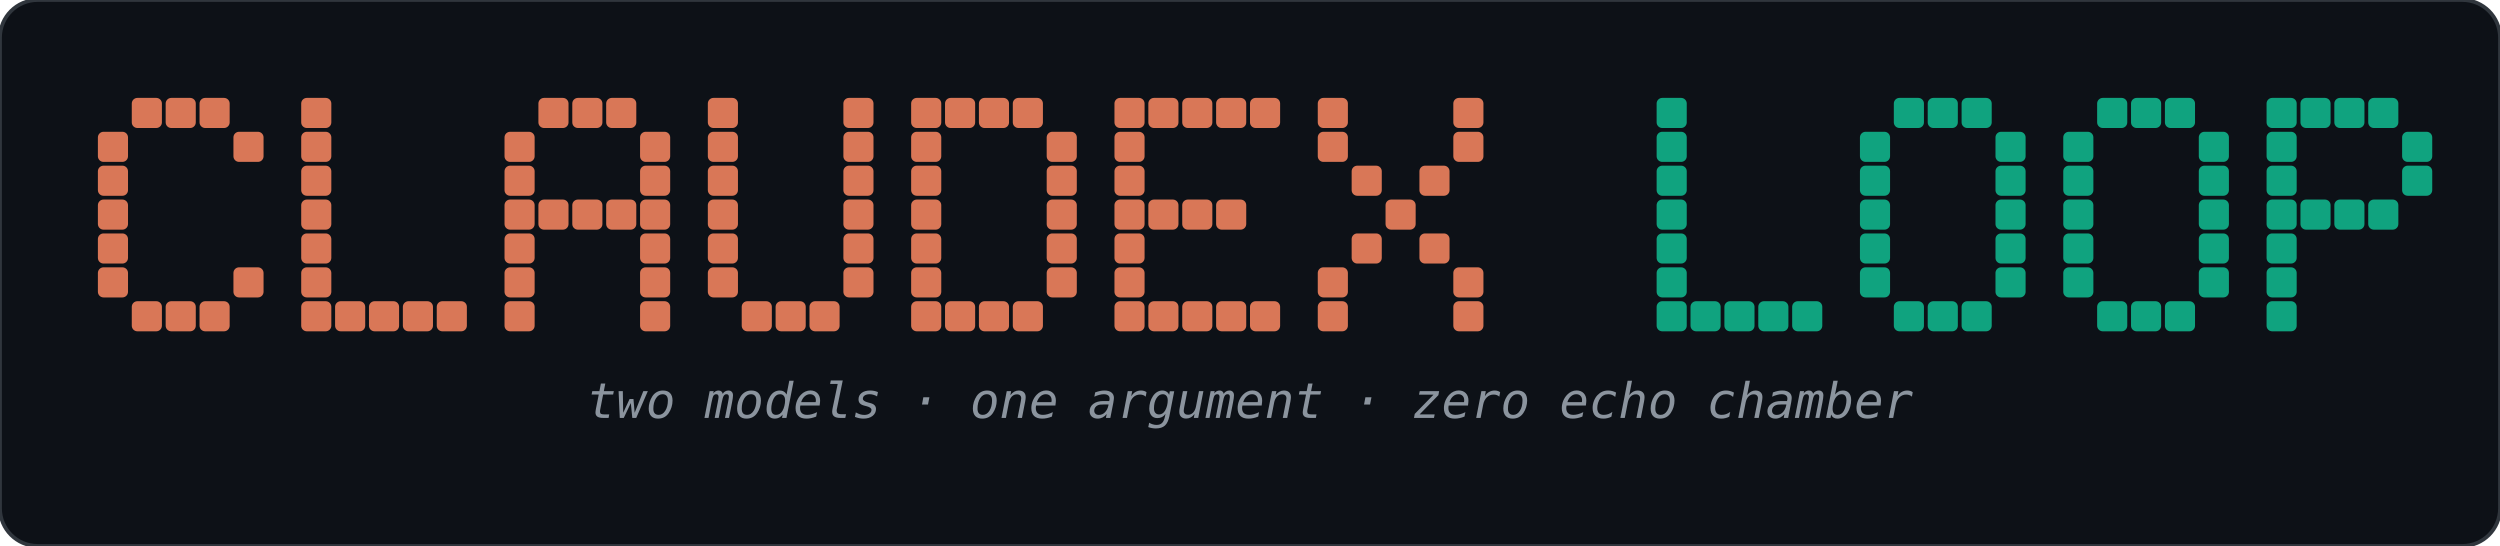
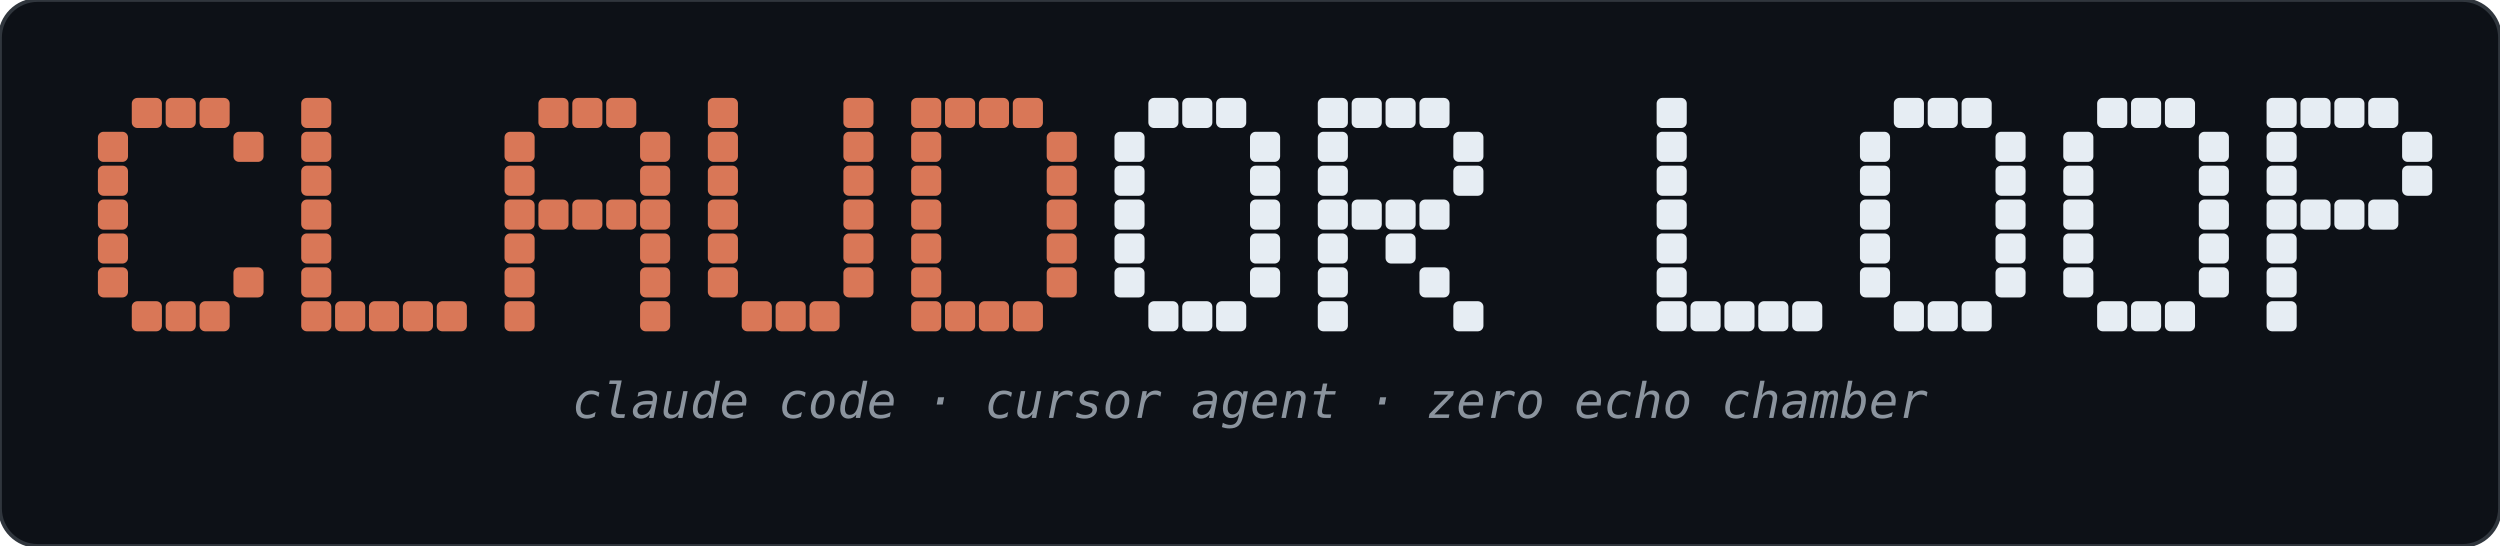
- <svg xmlns="http://www.w3.org/2000/svg" viewBox="0 0 664 145" width="664" height="145" role="img" aria-label="CLAUDEX LOOP">
+ <svg xmlns="http://www.w3.org/2000/svg" viewBox="0 0 664 145" width="664" height="145" role="img" aria-label="CLAUDOR LOOP">
  <rect width="664" height="145" rx="10" fill="#0d1117" stroke="#30363d" />
  <rect x="35" y="26" width="8" height="8" rx="1.5" fill="#d97757" />
  <rect x="44" y="26" width="8" height="8" rx="1.5" fill="#d97757" />
  <rect x="53" y="26" width="8" height="8" rx="1.5" fill="#d97757" />
  <rect x="26" y="35" width="8" height="8" rx="1.5" fill="#d97757" />
  <rect x="62" y="35" width="8" height="8" rx="1.5" fill="#d97757" />
  <rect x="26" y="44" width="8" height="8" rx="1.5" fill="#d97757" />
  <rect x="26" y="53" width="8" height="8" rx="1.5" fill="#d97757" />
  <rect x="26" y="62" width="8" height="8" rx="1.5" fill="#d97757" />
  <rect x="26" y="71" width="8" height="8" rx="1.5" fill="#d97757" />
  <rect x="62" y="71" width="8" height="8" rx="1.5" fill="#d97757" />
  <rect x="35" y="80" width="8" height="8" rx="1.5" fill="#d97757" />
  <rect x="44" y="80" width="8" height="8" rx="1.5" fill="#d97757" />
  <rect x="53" y="80" width="8" height="8" rx="1.5" fill="#d97757" />
  <rect x="80" y="26" width="8" height="8" rx="1.5" fill="#d97757" />
  <rect x="80" y="35" width="8" height="8" rx="1.5" fill="#d97757" />
  <rect x="80" y="44" width="8" height="8" rx="1.5" fill="#d97757" />
  <rect x="80" y="53" width="8" height="8" rx="1.5" fill="#d97757" />
  <rect x="80" y="62" width="8" height="8" rx="1.5" fill="#d97757" />
  <rect x="80" y="71" width="8" height="8" rx="1.5" fill="#d97757" />
  <rect x="80" y="80" width="8" height="8" rx="1.5" fill="#d97757" />
  <rect x="89" y="80" width="8" height="8" rx="1.5" fill="#d97757" />
  <rect x="98" y="80" width="8" height="8" rx="1.5" fill="#d97757" />
  <rect x="107" y="80" width="8" height="8" rx="1.5" fill="#d97757" />
  <rect x="116" y="80" width="8" height="8" rx="1.5" fill="#d97757" />
  <rect x="143" y="26" width="8" height="8" rx="1.5" fill="#d97757" />
  <rect x="152" y="26" width="8" height="8" rx="1.5" fill="#d97757" />
  <rect x="161" y="26" width="8" height="8" rx="1.5" fill="#d97757" />
  <rect x="134" y="35" width="8" height="8" rx="1.5" fill="#d97757" />
  <rect x="170" y="35" width="8" height="8" rx="1.5" fill="#d97757" />
  <rect x="134" y="44" width="8" height="8" rx="1.5" fill="#d97757" />
  <rect x="170" y="44" width="8" height="8" rx="1.5" fill="#d97757" />
  <rect x="134" y="53" width="8" height="8" rx="1.5" fill="#d97757" />
  <rect x="143" y="53" width="8" height="8" rx="1.5" fill="#d97757" />
  <rect x="152" y="53" width="8" height="8" rx="1.5" fill="#d97757" />
  <rect x="161" y="53" width="8" height="8" rx="1.5" fill="#d97757" />
  <rect x="170" y="53" width="8" height="8" rx="1.5" fill="#d97757" />
  <rect x="134" y="62" width="8" height="8" rx="1.5" fill="#d97757" />
  <rect x="170" y="62" width="8" height="8" rx="1.5" fill="#d97757" />
  <rect x="134" y="71" width="8" height="8" rx="1.5" fill="#d97757" />
  <rect x="170" y="71" width="8" height="8" rx="1.5" fill="#d97757" />
  <rect x="134" y="80" width="8" height="8" rx="1.5" fill="#d97757" />
  <rect x="170" y="80" width="8" height="8" rx="1.5" fill="#d97757" />
  <rect x="188" y="26" width="8" height="8" rx="1.5" fill="#d97757" />
  <rect x="224" y="26" width="8" height="8" rx="1.5" fill="#d97757" />
  <rect x="188" y="35" width="8" height="8" rx="1.5" fill="#d97757" />
  <rect x="224" y="35" width="8" height="8" rx="1.5" fill="#d97757" />
  <rect x="188" y="44" width="8" height="8" rx="1.5" fill="#d97757" />
  <rect x="224" y="44" width="8" height="8" rx="1.5" fill="#d97757" />
  <rect x="188" y="53" width="8" height="8" rx="1.5" fill="#d97757" />
  <rect x="224" y="53" width="8" height="8" rx="1.5" fill="#d97757" />
  <rect x="188" y="62" width="8" height="8" rx="1.5" fill="#d97757" />
  <rect x="224" y="62" width="8" height="8" rx="1.5" fill="#d97757" />
  <rect x="188" y="71" width="8" height="8" rx="1.5" fill="#d97757" />
  <rect x="224" y="71" width="8" height="8" rx="1.5" fill="#d97757" />
  <rect x="197" y="80" width="8" height="8" rx="1.5" fill="#d97757" />
  <rect x="206" y="80" width="8" height="8" rx="1.5" fill="#d97757" />
  <rect x="215" y="80" width="8" height="8" rx="1.5" fill="#d97757" />
  <rect x="242" y="26" width="8" height="8" rx="1.5" fill="#d97757" />
  <rect x="251" y="26" width="8" height="8" rx="1.5" fill="#d97757" />
  <rect x="260" y="26" width="8" height="8" rx="1.5" fill="#d97757" />
  <rect x="269" y="26" width="8" height="8" rx="1.5" fill="#d97757" />
  <rect x="242" y="35" width="8" height="8" rx="1.5" fill="#d97757" />
  <rect x="278" y="35" width="8" height="8" rx="1.5" fill="#d97757" />
  <rect x="242" y="44" width="8" height="8" rx="1.5" fill="#d97757" />
  <rect x="278" y="44" width="8" height="8" rx="1.5" fill="#d97757" />
  <rect x="242" y="53" width="8" height="8" rx="1.5" fill="#d97757" />
  <rect x="278" y="53" width="8" height="8" rx="1.5" fill="#d97757" />
  <rect x="242" y="62" width="8" height="8" rx="1.5" fill="#d97757" />
  <rect x="278" y="62" width="8" height="8" rx="1.5" fill="#d97757" />
  <rect x="242" y="71" width="8" height="8" rx="1.5" fill="#d97757" />
  <rect x="278" y="71" width="8" height="8" rx="1.5" fill="#d97757" />
  <rect x="242" y="80" width="8" height="8" rx="1.5" fill="#d97757" />
  <rect x="251" y="80" width="8" height="8" rx="1.5" fill="#d97757" />
  <rect x="260" y="80" width="8" height="8" rx="1.5" fill="#d97757" />
  <rect x="269" y="80" width="8" height="8" rx="1.5" fill="#d97757" />
-   <rect x="296" y="26" width="8" height="8" rx="1.5" fill="#d97757" />
-   <rect x="305" y="26" width="8" height="8" rx="1.5" fill="#d97757" />
-   <rect x="314" y="26" width="8" height="8" rx="1.5" fill="#d97757" />
-   <rect x="323" y="26" width="8" height="8" rx="1.5" fill="#d97757" />
-   <rect x="332" y="26" width="8" height="8" rx="1.5" fill="#d97757" />
-   <rect x="296" y="35" width="8" height="8" rx="1.5" fill="#d97757" />
-   <rect x="296" y="44" width="8" height="8" rx="1.5" fill="#d97757" />
-   <rect x="296" y="53" width="8" height="8" rx="1.5" fill="#d97757" />
-   <rect x="305" y="53" width="8" height="8" rx="1.5" fill="#d97757" />
-   <rect x="314" y="53" width="8" height="8" rx="1.5" fill="#d97757" />
-   <rect x="323" y="53" width="8" height="8" rx="1.5" fill="#d97757" />
-   <rect x="296" y="62" width="8" height="8" rx="1.5" fill="#d97757" />
-   <rect x="296" y="71" width="8" height="8" rx="1.5" fill="#d97757" />
-   <rect x="296" y="80" width="8" height="8" rx="1.5" fill="#d97757" />
-   <rect x="305" y="80" width="8" height="8" rx="1.5" fill="#d97757" />
-   <rect x="314" y="80" width="8" height="8" rx="1.5" fill="#d97757" />
-   <rect x="323" y="80" width="8" height="8" rx="1.5" fill="#d97757" />
-   <rect x="332" y="80" width="8" height="8" rx="1.5" fill="#d97757" />
-   <rect x="350" y="26" width="8" height="8" rx="1.5" fill="#d97757" />
-   <rect x="386" y="26" width="8" height="8" rx="1.5" fill="#d97757" />
-   <rect x="350" y="35" width="8" height="8" rx="1.5" fill="#d97757" />
-   <rect x="386" y="35" width="8" height="8" rx="1.5" fill="#d97757" />
-   <rect x="359" y="44" width="8" height="8" rx="1.5" fill="#d97757" />
-   <rect x="377" y="44" width="8" height="8" rx="1.5" fill="#d97757" />
-   <rect x="368" y="53" width="8" height="8" rx="1.5" fill="#d97757" />
-   <rect x="359" y="62" width="8" height="8" rx="1.5" fill="#d97757" />
-   <rect x="377" y="62" width="8" height="8" rx="1.5" fill="#d97757" />
-   <rect x="350" y="71" width="8" height="8" rx="1.5" fill="#d97757" />
-   <rect x="386" y="71" width="8" height="8" rx="1.5" fill="#d97757" />
-   <rect x="350" y="80" width="8" height="8" rx="1.5" fill="#d97757" />
-   <rect x="386" y="80" width="8" height="8" rx="1.5" fill="#d97757" />
-   <rect x="440" y="26" width="8" height="8" rx="1.5" fill="#10a37f" />
-   <rect x="440" y="35" width="8" height="8" rx="1.5" fill="#10a37f" />
-   <rect x="440" y="44" width="8" height="8" rx="1.5" fill="#10a37f" />
-   <rect x="440" y="53" width="8" height="8" rx="1.5" fill="#10a37f" />
-   <rect x="440" y="62" width="8" height="8" rx="1.5" fill="#10a37f" />
-   <rect x="440" y="71" width="8" height="8" rx="1.5" fill="#10a37f" />
-   <rect x="440" y="80" width="8" height="8" rx="1.5" fill="#10a37f" />
-   <rect x="449" y="80" width="8" height="8" rx="1.5" fill="#10a37f" />
-   <rect x="458" y="80" width="8" height="8" rx="1.5" fill="#10a37f" />
-   <rect x="467" y="80" width="8" height="8" rx="1.5" fill="#10a37f" />
-   <rect x="476" y="80" width="8" height="8" rx="1.5" fill="#10a37f" />
-   <rect x="503" y="26" width="8" height="8" rx="1.5" fill="#10a37f" />
-   <rect x="512" y="26" width="8" height="8" rx="1.5" fill="#10a37f" />
-   <rect x="521" y="26" width="8" height="8" rx="1.5" fill="#10a37f" />
-   <rect x="494" y="35" width="8" height="8" rx="1.5" fill="#10a37f" />
-   <rect x="530" y="35" width="8" height="8" rx="1.5" fill="#10a37f" />
-   <rect x="494" y="44" width="8" height="8" rx="1.5" fill="#10a37f" />
-   <rect x="530" y="44" width="8" height="8" rx="1.5" fill="#10a37f" />
-   <rect x="494" y="53" width="8" height="8" rx="1.5" fill="#10a37f" />
-   <rect x="530" y="53" width="8" height="8" rx="1.5" fill="#10a37f" />
-   <rect x="494" y="62" width="8" height="8" rx="1.5" fill="#10a37f" />
-   <rect x="530" y="62" width="8" height="8" rx="1.5" fill="#10a37f" />
-   <rect x="494" y="71" width="8" height="8" rx="1.5" fill="#10a37f" />
-   <rect x="530" y="71" width="8" height="8" rx="1.5" fill="#10a37f" />
-   <rect x="503" y="80" width="8" height="8" rx="1.5" fill="#10a37f" />
-   <rect x="512" y="80" width="8" height="8" rx="1.5" fill="#10a37f" />
-   <rect x="521" y="80" width="8" height="8" rx="1.5" fill="#10a37f" />
-   <rect x="557" y="26" width="8" height="8" rx="1.5" fill="#10a37f" />
-   <rect x="566" y="26" width="8" height="8" rx="1.5" fill="#10a37f" />
-   <rect x="575" y="26" width="8" height="8" rx="1.5" fill="#10a37f" />
-   <rect x="548" y="35" width="8" height="8" rx="1.5" fill="#10a37f" />
-   <rect x="584" y="35" width="8" height="8" rx="1.5" fill="#10a37f" />
-   <rect x="548" y="44" width="8" height="8" rx="1.5" fill="#10a37f" />
-   <rect x="584" y="44" width="8" height="8" rx="1.5" fill="#10a37f" />
-   <rect x="548" y="53" width="8" height="8" rx="1.5" fill="#10a37f" />
-   <rect x="584" y="53" width="8" height="8" rx="1.5" fill="#10a37f" />
-   <rect x="548" y="62" width="8" height="8" rx="1.5" fill="#10a37f" />
-   <rect x="584" y="62" width="8" height="8" rx="1.5" fill="#10a37f" />
-   <rect x="548" y="71" width="8" height="8" rx="1.5" fill="#10a37f" />
-   <rect x="584" y="71" width="8" height="8" rx="1.5" fill="#10a37f" />
-   <rect x="557" y="80" width="8" height="8" rx="1.5" fill="#10a37f" />
-   <rect x="566" y="80" width="8" height="8" rx="1.5" fill="#10a37f" />
-   <rect x="575" y="80" width="8" height="8" rx="1.5" fill="#10a37f" />
-   <rect x="602" y="26" width="8" height="8" rx="1.5" fill="#10a37f" />
-   <rect x="611" y="26" width="8" height="8" rx="1.5" fill="#10a37f" />
-   <rect x="620" y="26" width="8" height="8" rx="1.5" fill="#10a37f" />
-   <rect x="629" y="26" width="8" height="8" rx="1.5" fill="#10a37f" />
-   <rect x="602" y="35" width="8" height="8" rx="1.5" fill="#10a37f" />
-   <rect x="638" y="35" width="8" height="8" rx="1.5" fill="#10a37f" />
-   <rect x="602" y="44" width="8" height="8" rx="1.5" fill="#10a37f" />
-   <rect x="638" y="44" width="8" height="8" rx="1.5" fill="#10a37f" />
-   <rect x="602" y="53" width="8" height="8" rx="1.5" fill="#10a37f" />
-   <rect x="611" y="53" width="8" height="8" rx="1.5" fill="#10a37f" />
-   <rect x="620" y="53" width="8" height="8" rx="1.5" fill="#10a37f" />
-   <rect x="629" y="53" width="8" height="8" rx="1.5" fill="#10a37f" />
-   <rect x="602" y="62" width="8" height="8" rx="1.5" fill="#10a37f" />
-   <rect x="602" y="71" width="8" height="8" rx="1.5" fill="#10a37f" />
-   <rect x="602" y="80" width="8" height="8" rx="1.5" fill="#10a37f" />
-   <text x="332.0" y="111" fill="#8b949e" font-size="13" text-anchor="middle" font-style="italic" font-family="ui-monospace,SFMono-Regular,Menlo,Consolas,monospace">two models · one argument · zero echo chamber</text>
+   <rect x="305" y="26" width="8" height="8" rx="1.5" fill="#e6edf3" />
+   <rect x="314" y="26" width="8" height="8" rx="1.5" fill="#e6edf3" />
+   <rect x="323" y="26" width="8" height="8" rx="1.5" fill="#e6edf3" />
+   <rect x="296" y="35" width="8" height="8" rx="1.5" fill="#e6edf3" />
+   <rect x="332" y="35" width="8" height="8" rx="1.5" fill="#e6edf3" />
+   <rect x="296" y="44" width="8" height="8" rx="1.5" fill="#e6edf3" />
+   <rect x="332" y="44" width="8" height="8" rx="1.5" fill="#e6edf3" />
+   <rect x="296" y="53" width="8" height="8" rx="1.5" fill="#e6edf3" />
+   <rect x="332" y="53" width="8" height="8" rx="1.5" fill="#e6edf3" />
+   <rect x="296" y="62" width="8" height="8" rx="1.5" fill="#e6edf3" />
+   <rect x="332" y="62" width="8" height="8" rx="1.5" fill="#e6edf3" />
+   <rect x="296" y="71" width="8" height="8" rx="1.5" fill="#e6edf3" />
+   <rect x="332" y="71" width="8" height="8" rx="1.5" fill="#e6edf3" />
+   <rect x="305" y="80" width="8" height="8" rx="1.5" fill="#e6edf3" />
+   <rect x="314" y="80" width="8" height="8" rx="1.5" fill="#e6edf3" />
+   <rect x="323" y="80" width="8" height="8" rx="1.5" fill="#e6edf3" />
+   <rect x="350" y="26" width="8" height="8" rx="1.5" fill="#e6edf3" />
+   <rect x="359" y="26" width="8" height="8" rx="1.5" fill="#e6edf3" />
+   <rect x="368" y="26" width="8" height="8" rx="1.5" fill="#e6edf3" />
+   <rect x="377" y="26" width="8" height="8" rx="1.5" fill="#e6edf3" />
+   <rect x="350" y="35" width="8" height="8" rx="1.5" fill="#e6edf3" />
+   <rect x="386" y="35" width="8" height="8" rx="1.5" fill="#e6edf3" />
+   <rect x="350" y="44" width="8" height="8" rx="1.5" fill="#e6edf3" />
+   <rect x="386" y="44" width="8" height="8" rx="1.5" fill="#e6edf3" />
+   <rect x="350" y="53" width="8" height="8" rx="1.5" fill="#e6edf3" />
+   <rect x="359" y="53" width="8" height="8" rx="1.5" fill="#e6edf3" />
+   <rect x="368" y="53" width="8" height="8" rx="1.5" fill="#e6edf3" />
+   <rect x="377" y="53" width="8" height="8" rx="1.5" fill="#e6edf3" />
+   <rect x="350" y="62" width="8" height="8" rx="1.5" fill="#e6edf3" />
+   <rect x="368" y="62" width="8" height="8" rx="1.5" fill="#e6edf3" />
+   <rect x="350" y="71" width="8" height="8" rx="1.5" fill="#e6edf3" />
+   <rect x="377" y="71" width="8" height="8" rx="1.5" fill="#e6edf3" />
+   <rect x="350" y="80" width="8" height="8" rx="1.5" fill="#e6edf3" />
+   <rect x="386" y="80" width="8" height="8" rx="1.5" fill="#e6edf3" />
+   <rect x="440" y="26" width="8" height="8" rx="1.5" fill="#e6edf3" />
+   <rect x="440" y="35" width="8" height="8" rx="1.5" fill="#e6edf3" />
+   <rect x="440" y="44" width="8" height="8" rx="1.5" fill="#e6edf3" />
+   <rect x="440" y="53" width="8" height="8" rx="1.5" fill="#e6edf3" />
+   <rect x="440" y="62" width="8" height="8" rx="1.5" fill="#e6edf3" />
+   <rect x="440" y="71" width="8" height="8" rx="1.5" fill="#e6edf3" />
+   <rect x="440" y="80" width="8" height="8" rx="1.5" fill="#e6edf3" />
+   <rect x="449" y="80" width="8" height="8" rx="1.5" fill="#e6edf3" />
+   <rect x="458" y="80" width="8" height="8" rx="1.5" fill="#e6edf3" />
+   <rect x="467" y="80" width="8" height="8" rx="1.5" fill="#e6edf3" />
+   <rect x="476" y="80" width="8" height="8" rx="1.5" fill="#e6edf3" />
+   <rect x="503" y="26" width="8" height="8" rx="1.5" fill="#e6edf3" />
+   <rect x="512" y="26" width="8" height="8" rx="1.5" fill="#e6edf3" />
+   <rect x="521" y="26" width="8" height="8" rx="1.5" fill="#e6edf3" />
+   <rect x="494" y="35" width="8" height="8" rx="1.5" fill="#e6edf3" />
+   <rect x="530" y="35" width="8" height="8" rx="1.5" fill="#e6edf3" />
+   <rect x="494" y="44" width="8" height="8" rx="1.5" fill="#e6edf3" />
+   <rect x="530" y="44" width="8" height="8" rx="1.5" fill="#e6edf3" />
+   <rect x="494" y="53" width="8" height="8" rx="1.5" fill="#e6edf3" />
+   <rect x="530" y="53" width="8" height="8" rx="1.5" fill="#e6edf3" />
+   <rect x="494" y="62" width="8" height="8" rx="1.5" fill="#e6edf3" />
+   <rect x="530" y="62" width="8" height="8" rx="1.5" fill="#e6edf3" />
+   <rect x="494" y="71" width="8" height="8" rx="1.5" fill="#e6edf3" />
+   <rect x="530" y="71" width="8" height="8" rx="1.5" fill="#e6edf3" />
+   <rect x="503" y="80" width="8" height="8" rx="1.5" fill="#e6edf3" />
+   <rect x="512" y="80" width="8" height="8" rx="1.5" fill="#e6edf3" />
+   <rect x="521" y="80" width="8" height="8" rx="1.5" fill="#e6edf3" />
+   <rect x="557" y="26" width="8" height="8" rx="1.5" fill="#e6edf3" />
+   <rect x="566" y="26" width="8" height="8" rx="1.5" fill="#e6edf3" />
+   <rect x="575" y="26" width="8" height="8" rx="1.5" fill="#e6edf3" />
+   <rect x="548" y="35" width="8" height="8" rx="1.5" fill="#e6edf3" />
+   <rect x="584" y="35" width="8" height="8" rx="1.5" fill="#e6edf3" />
+   <rect x="548" y="44" width="8" height="8" rx="1.5" fill="#e6edf3" />
+   <rect x="584" y="44" width="8" height="8" rx="1.5" fill="#e6edf3" />
+   <rect x="548" y="53" width="8" height="8" rx="1.5" fill="#e6edf3" />
+   <rect x="584" y="53" width="8" height="8" rx="1.5" fill="#e6edf3" />
+   <rect x="548" y="62" width="8" height="8" rx="1.5" fill="#e6edf3" />
+   <rect x="584" y="62" width="8" height="8" rx="1.5" fill="#e6edf3" />
+   <rect x="548" y="71" width="8" height="8" rx="1.5" fill="#e6edf3" />
+   <rect x="584" y="71" width="8" height="8" rx="1.5" fill="#e6edf3" />
+   <rect x="557" y="80" width="8" height="8" rx="1.5" fill="#e6edf3" />
+   <rect x="566" y="80" width="8" height="8" rx="1.5" fill="#e6edf3" />
+   <rect x="575" y="80" width="8" height="8" rx="1.5" fill="#e6edf3" />
+   <rect x="602" y="26" width="8" height="8" rx="1.5" fill="#e6edf3" />
+   <rect x="611" y="26" width="8" height="8" rx="1.5" fill="#e6edf3" />
+   <rect x="620" y="26" width="8" height="8" rx="1.5" fill="#e6edf3" />
+   <rect x="629" y="26" width="8" height="8" rx="1.5" fill="#e6edf3" />
+   <rect x="602" y="35" width="8" height="8" rx="1.5" fill="#e6edf3" />
+   <rect x="638" y="35" width="8" height="8" rx="1.5" fill="#e6edf3" />
+   <rect x="602" y="44" width="8" height="8" rx="1.5" fill="#e6edf3" />
+   <rect x="638" y="44" width="8" height="8" rx="1.5" fill="#e6edf3" />
+   <rect x="602" y="53" width="8" height="8" rx="1.5" fill="#e6edf3" />
+   <rect x="611" y="53" width="8" height="8" rx="1.5" fill="#e6edf3" />
+   <rect x="620" y="53" width="8" height="8" rx="1.5" fill="#e6edf3" />
+   <rect x="629" y="53" width="8" height="8" rx="1.5" fill="#e6edf3" />
+   <rect x="602" y="62" width="8" height="8" rx="1.5" fill="#e6edf3" />
+   <rect x="602" y="71" width="8" height="8" rx="1.5" fill="#e6edf3" />
+   <rect x="602" y="80" width="8" height="8" rx="1.5" fill="#e6edf3" />
+   <text x="332.0" y="111" fill="#8b949e" font-size="13" text-anchor="middle" font-style="italic" font-family="ui-monospace,SFMono-Regular,Menlo,Consolas,monospace">claude code · cursor agent · zero echo chamber</text>
</svg>
